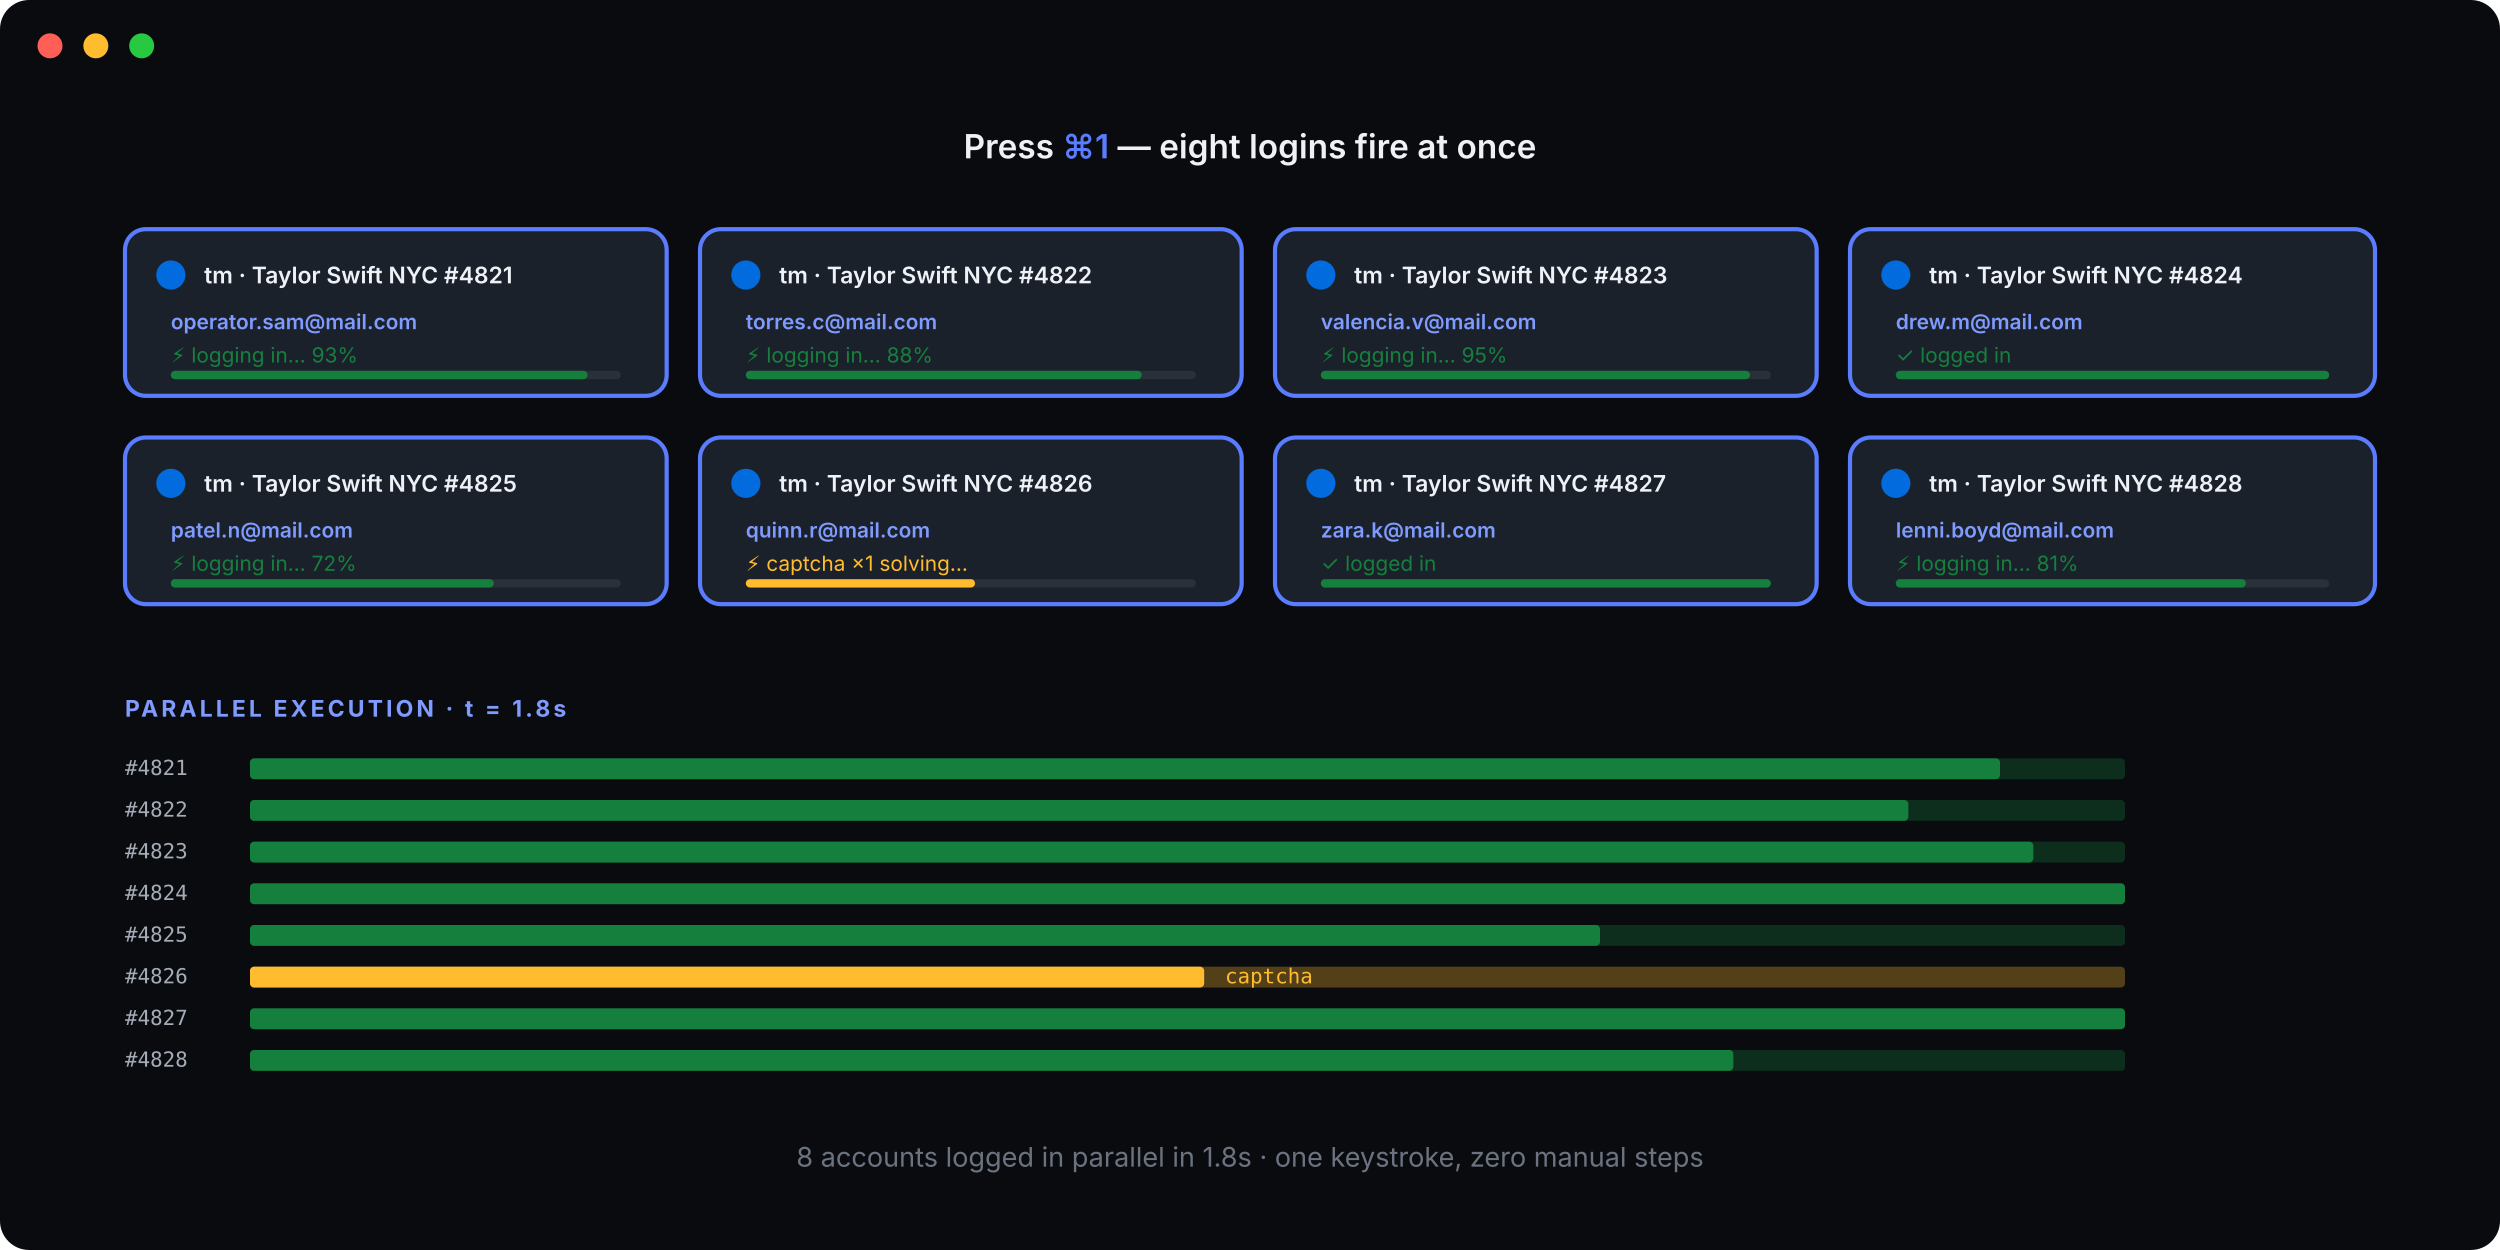
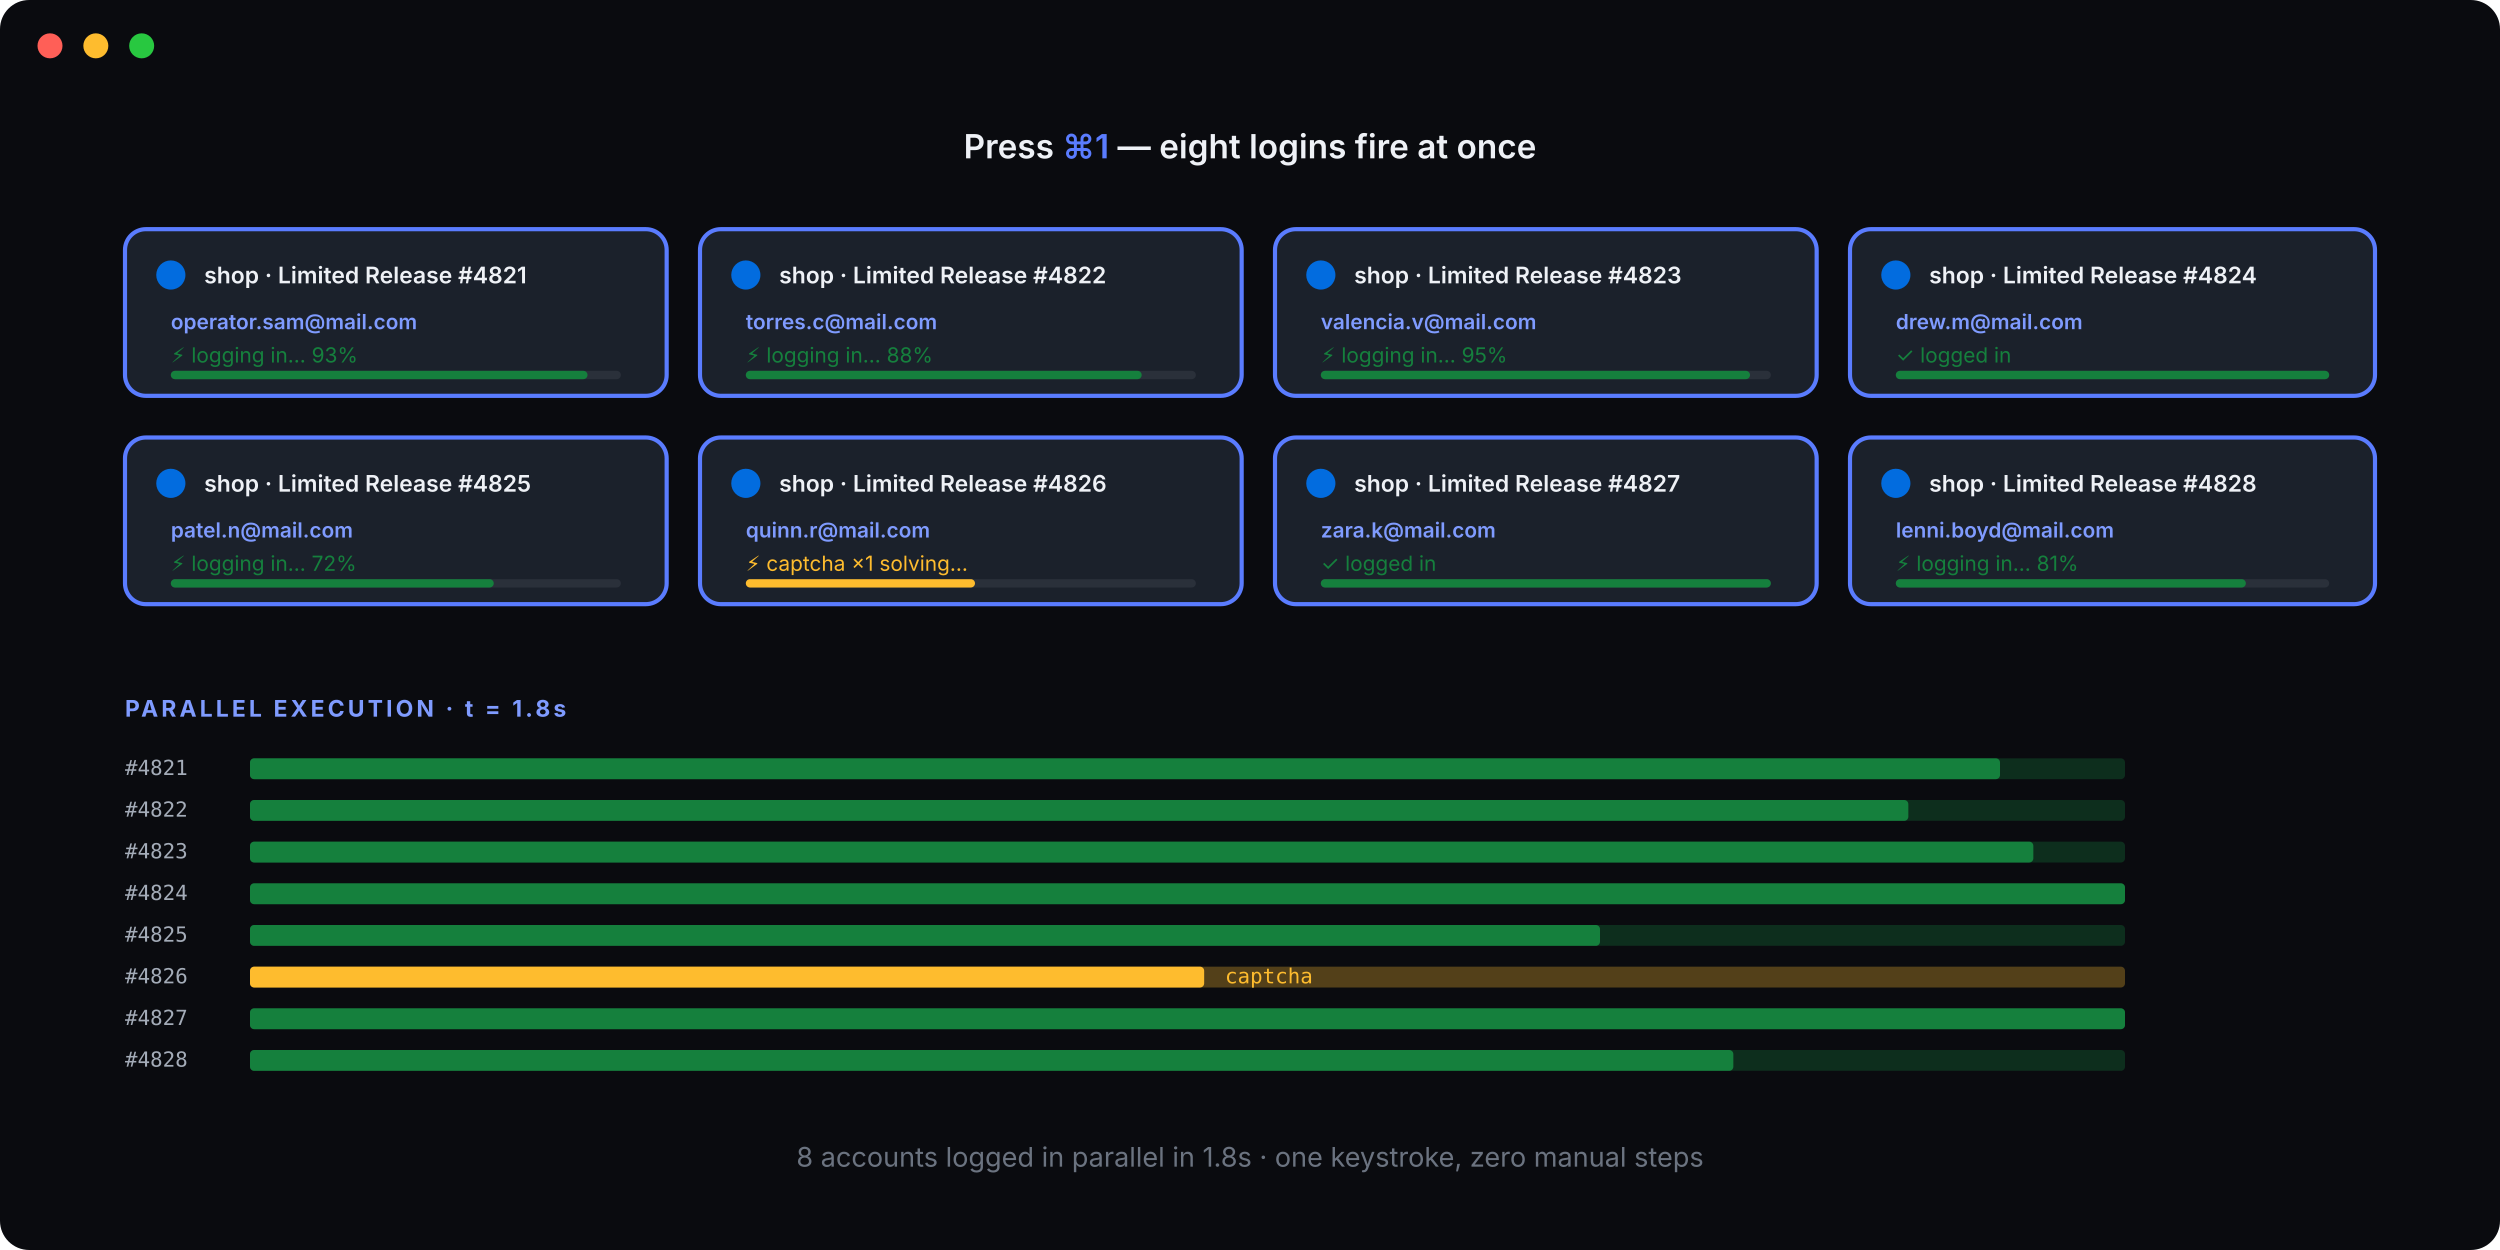
<svg xmlns="http://www.w3.org/2000/svg" viewBox="0 0 1200 600" font-family="-apple-system, BlinkMacSystemFont, 'Inter', sans-serif">
  <rect width="1200" height="600" fill="#0a0b0f" rx="14" />
  <circle cx="24" cy="22" r="6" fill="#ff5f57" />
  <circle cx="46" cy="22" r="6" fill="#febc2e" />
  <circle cx="68" cy="22" r="6" fill="#28c840" />
  <text x="600" y="76" text-anchor="middle" fill="#eef1f6" font-size="16" font-weight="600">Press <tspan fill="#5a7cff">⌘1</tspan> — eight logins fire at once</text>
  <g font-size="11">
    <g transform="translate(60, 110)">
      <rect width="260" height="80" fill="#1b212b" stroke="#5a7cff" stroke-width="2" rx="10" />
      <circle cx="22" cy="22" r="7" fill="#026cdf" />
-       <text x="38" y="26" fill="#eef1f6" font-weight="600">tm · Taylor Swift NYC #4821</text>
+       <text x="38" y="26" fill="#eef1f6" font-weight="600">shop · Limited Release #4821</text>
      <text x="22" y="48" fill="#7f9bff" font-size="10" font-weight="600">operator.sam@mail.com</text>
      <text x="22" y="64" fill="#15803d" font-size="10">⚡ logging in…  93%</text>
      <rect x="22" y="68" width="216" height="4" fill="#2a303a" rx="2" />
      <rect x="22" y="68" width="200" height="4" fill="#15803d" rx="2" />
    </g>
    <g transform="translate(336, 110)">
      <rect width="260" height="80" fill="#1b212b" stroke="#5a7cff" stroke-width="2" rx="10" />
      <circle cx="22" cy="22" r="7" fill="#026cdf" />
-       <text x="38" y="26" fill="#eef1f6" font-weight="600">tm · Taylor Swift NYC #4822</text>
+       <text x="38" y="26" fill="#eef1f6" font-weight="600">shop · Limited Release #4822</text>
      <text x="22" y="48" fill="#7f9bff" font-size="10" font-weight="600">torres.c@mail.com</text>
      <text x="22" y="64" fill="#15803d" font-size="10">⚡ logging in…  88%</text>
      <rect x="22" y="68" width="216" height="4" fill="#2a303a" rx="2" />
      <rect x="22" y="68" width="190" height="4" fill="#15803d" rx="2" />
    </g>
    <g transform="translate(612, 110)">
      <rect width="260" height="80" fill="#1b212b" stroke="#5a7cff" stroke-width="2" rx="10" />
      <circle cx="22" cy="22" r="7" fill="#026cdf" />
-       <text x="38" y="26" fill="#eef1f6" font-weight="600">tm · Taylor Swift NYC #4823</text>
+       <text x="38" y="26" fill="#eef1f6" font-weight="600">shop · Limited Release #4823</text>
      <text x="22" y="48" fill="#7f9bff" font-size="10" font-weight="600">valencia.v@mail.com</text>
      <text x="22" y="64" fill="#15803d" font-size="10">⚡ logging in…  95%</text>
      <rect x="22" y="68" width="216" height="4" fill="#2a303a" rx="2" />
      <rect x="22" y="68" width="206" height="4" fill="#15803d" rx="2" />
    </g>
    <g transform="translate(888, 110)">
      <rect width="252" height="80" fill="#1b212b" stroke="#5a7cff" stroke-width="2" rx="10" />
      <circle cx="22" cy="22" r="7" fill="#026cdf" />
-       <text x="38" y="26" fill="#eef1f6" font-weight="600">tm · Taylor Swift NYC #4824</text>
+       <text x="38" y="26" fill="#eef1f6" font-weight="600">shop · Limited Release #4824</text>
      <text x="22" y="48" fill="#7f9bff" font-size="10" font-weight="600">drew.m@mail.com</text>
      <text x="22" y="64" fill="#15803d" font-size="10">✓ logged in</text>
      <rect x="22" y="68" width="208" height="4" fill="#2a303a" rx="2" />
      <rect x="22" y="68" width="208" height="4" fill="#15803d" rx="2" />
    </g>
    <g transform="translate(60, 210)">
      <rect width="260" height="80" fill="#1b212b" stroke="#5a7cff" stroke-width="2" rx="10" />
      <circle cx="22" cy="22" r="7" fill="#026cdf" />
-       <text x="38" y="26" fill="#eef1f6" font-weight="600">tm · Taylor Swift NYC #4825</text>
+       <text x="38" y="26" fill="#eef1f6" font-weight="600">shop · Limited Release #4825</text>
      <text x="22" y="48" fill="#7f9bff" font-size="10" font-weight="600">patel.n@mail.com</text>
      <text x="22" y="64" fill="#15803d" font-size="10">⚡ logging in…  72%</text>
      <rect x="22" y="68" width="216" height="4" fill="#2a303a" rx="2" />
      <rect x="22" y="68" width="155" height="4" fill="#15803d" rx="2" />
    </g>
    <g transform="translate(336, 210)">
      <rect width="260" height="80" fill="#1b212b" stroke="#5a7cff" stroke-width="2" rx="10" />
      <circle cx="22" cy="22" r="7" fill="#026cdf" />
-       <text x="38" y="26" fill="#eef1f6" font-weight="600">tm · Taylor Swift NYC #4826</text>
+       <text x="38" y="26" fill="#eef1f6" font-weight="600">shop · Limited Release #4826</text>
      <text x="22" y="48" fill="#7f9bff" font-size="10" font-weight="600">quinn.r@mail.com</text>
      <text x="22" y="64" fill="#febc2e" font-size="10">⚡ captcha ×1  solving…</text>
      <rect x="22" y="68" width="216" height="4" fill="#2a303a" rx="2" />
      <rect x="22" y="68" width="110" height="4" fill="#febc2e" rx="2" />
    </g>
    <g transform="translate(612, 210)">
      <rect width="260" height="80" fill="#1b212b" stroke="#5a7cff" stroke-width="2" rx="10" />
      <circle cx="22" cy="22" r="7" fill="#026cdf" />
-       <text x="38" y="26" fill="#eef1f6" font-weight="600">tm · Taylor Swift NYC #4827</text>
+       <text x="38" y="26" fill="#eef1f6" font-weight="600">shop · Limited Release #4827</text>
      <text x="22" y="48" fill="#7f9bff" font-size="10" font-weight="600">zara.k@mail.com</text>
      <text x="22" y="64" fill="#15803d" font-size="10">✓ logged in</text>
      <rect x="22" y="68" width="216" height="4" fill="#2a303a" rx="2" />
      <rect x="22" y="68" width="216" height="4" fill="#15803d" rx="2" />
    </g>
    <g transform="translate(888, 210)">
      <rect width="252" height="80" fill="#1b212b" stroke="#5a7cff" stroke-width="2" rx="10" />
      <circle cx="22" cy="22" r="7" fill="#026cdf" />
-       <text x="38" y="26" fill="#eef1f6" font-weight="600">tm · Taylor Swift NYC #4828</text>
+       <text x="38" y="26" fill="#eef1f6" font-weight="600">shop · Limited Release #4828</text>
      <text x="22" y="48" fill="#7f9bff" font-size="10" font-weight="600">lenni.boyd@mail.com</text>
      <text x="22" y="64" fill="#15803d" font-size="10">⚡ logging in…  81%</text>
      <rect x="22" y="68" width="208" height="4" fill="#2a303a" rx="2" />
      <rect x="22" y="68" width="168" height="4" fill="#15803d" rx="2" />
    </g>
  </g>
  <g transform="translate(60, 326)">
    <text y="18" fill="#7f9bff" font-size="11" font-weight="700" letter-spacing="1.5">PARALLEL EXECUTION · t = 1.8s</text>
    <g font-family="ui-monospace, Menlo, monospace" font-size="10" fill="#a4acb8">
      <text x="0" y="46">#4821</text>
      <rect x="60" y="38" width="900" height="10" fill="#15803d" opacity="0.3" rx="2" />
      <rect x="60" y="38" width="840" height="10" fill="#15803d" rx="2" />
      <text x="0" y="66">#4822</text>
      <rect x="60" y="58" width="900" height="10" fill="#15803d" opacity="0.3" rx="2" />
      <rect x="60" y="58" width="796" height="10" fill="#15803d" rx="2" />
      <text x="0" y="86">#4823</text>
      <rect x="60" y="78" width="900" height="10" fill="#15803d" opacity="0.3" rx="2" />
      <rect x="60" y="78" width="856" height="10" fill="#15803d" rx="2" />
      <text x="0" y="106">#4824</text>
      <rect x="60" y="98" width="900" height="10" fill="#15803d" opacity="0.3" rx="2" />
      <rect x="60" y="98" width="900" height="10" fill="#15803d" rx="2" />
      <text x="0" y="126">#4825</text>
      <rect x="60" y="118" width="900" height="10" fill="#15803d" opacity="0.3" rx="2" />
      <rect x="60" y="118" width="648" height="10" fill="#15803d" rx="2" />
      <text x="0" y="146">#4826</text>
      <rect x="60" y="138" width="900" height="10" fill="#febc2e" opacity="0.3" rx="2" />
      <rect x="60" y="138" width="458" height="10" fill="#febc2e" rx="2" />
      <text x="528" y="146" fill="#febc2e">captcha</text>
      <text x="0" y="166">#4827</text>
      <rect x="60" y="158" width="900" height="10" fill="#15803d" opacity="0.3" rx="2" />
      <rect x="60" y="158" width="900" height="10" fill="#15803d" rx="2" />
      <text x="0" y="186">#4828</text>
      <rect x="60" y="178" width="900" height="10" fill="#15803d" opacity="0.3" rx="2" />
      <rect x="60" y="178" width="712" height="10" fill="#15803d" rx="2" />
    </g>
  </g>
  <text x="600" y="560" text-anchor="middle" fill="#6b7380" font-size="13">
    8 accounts logged in parallel in 1.8s · one keystroke, zero manual steps
  </text>
</svg>
